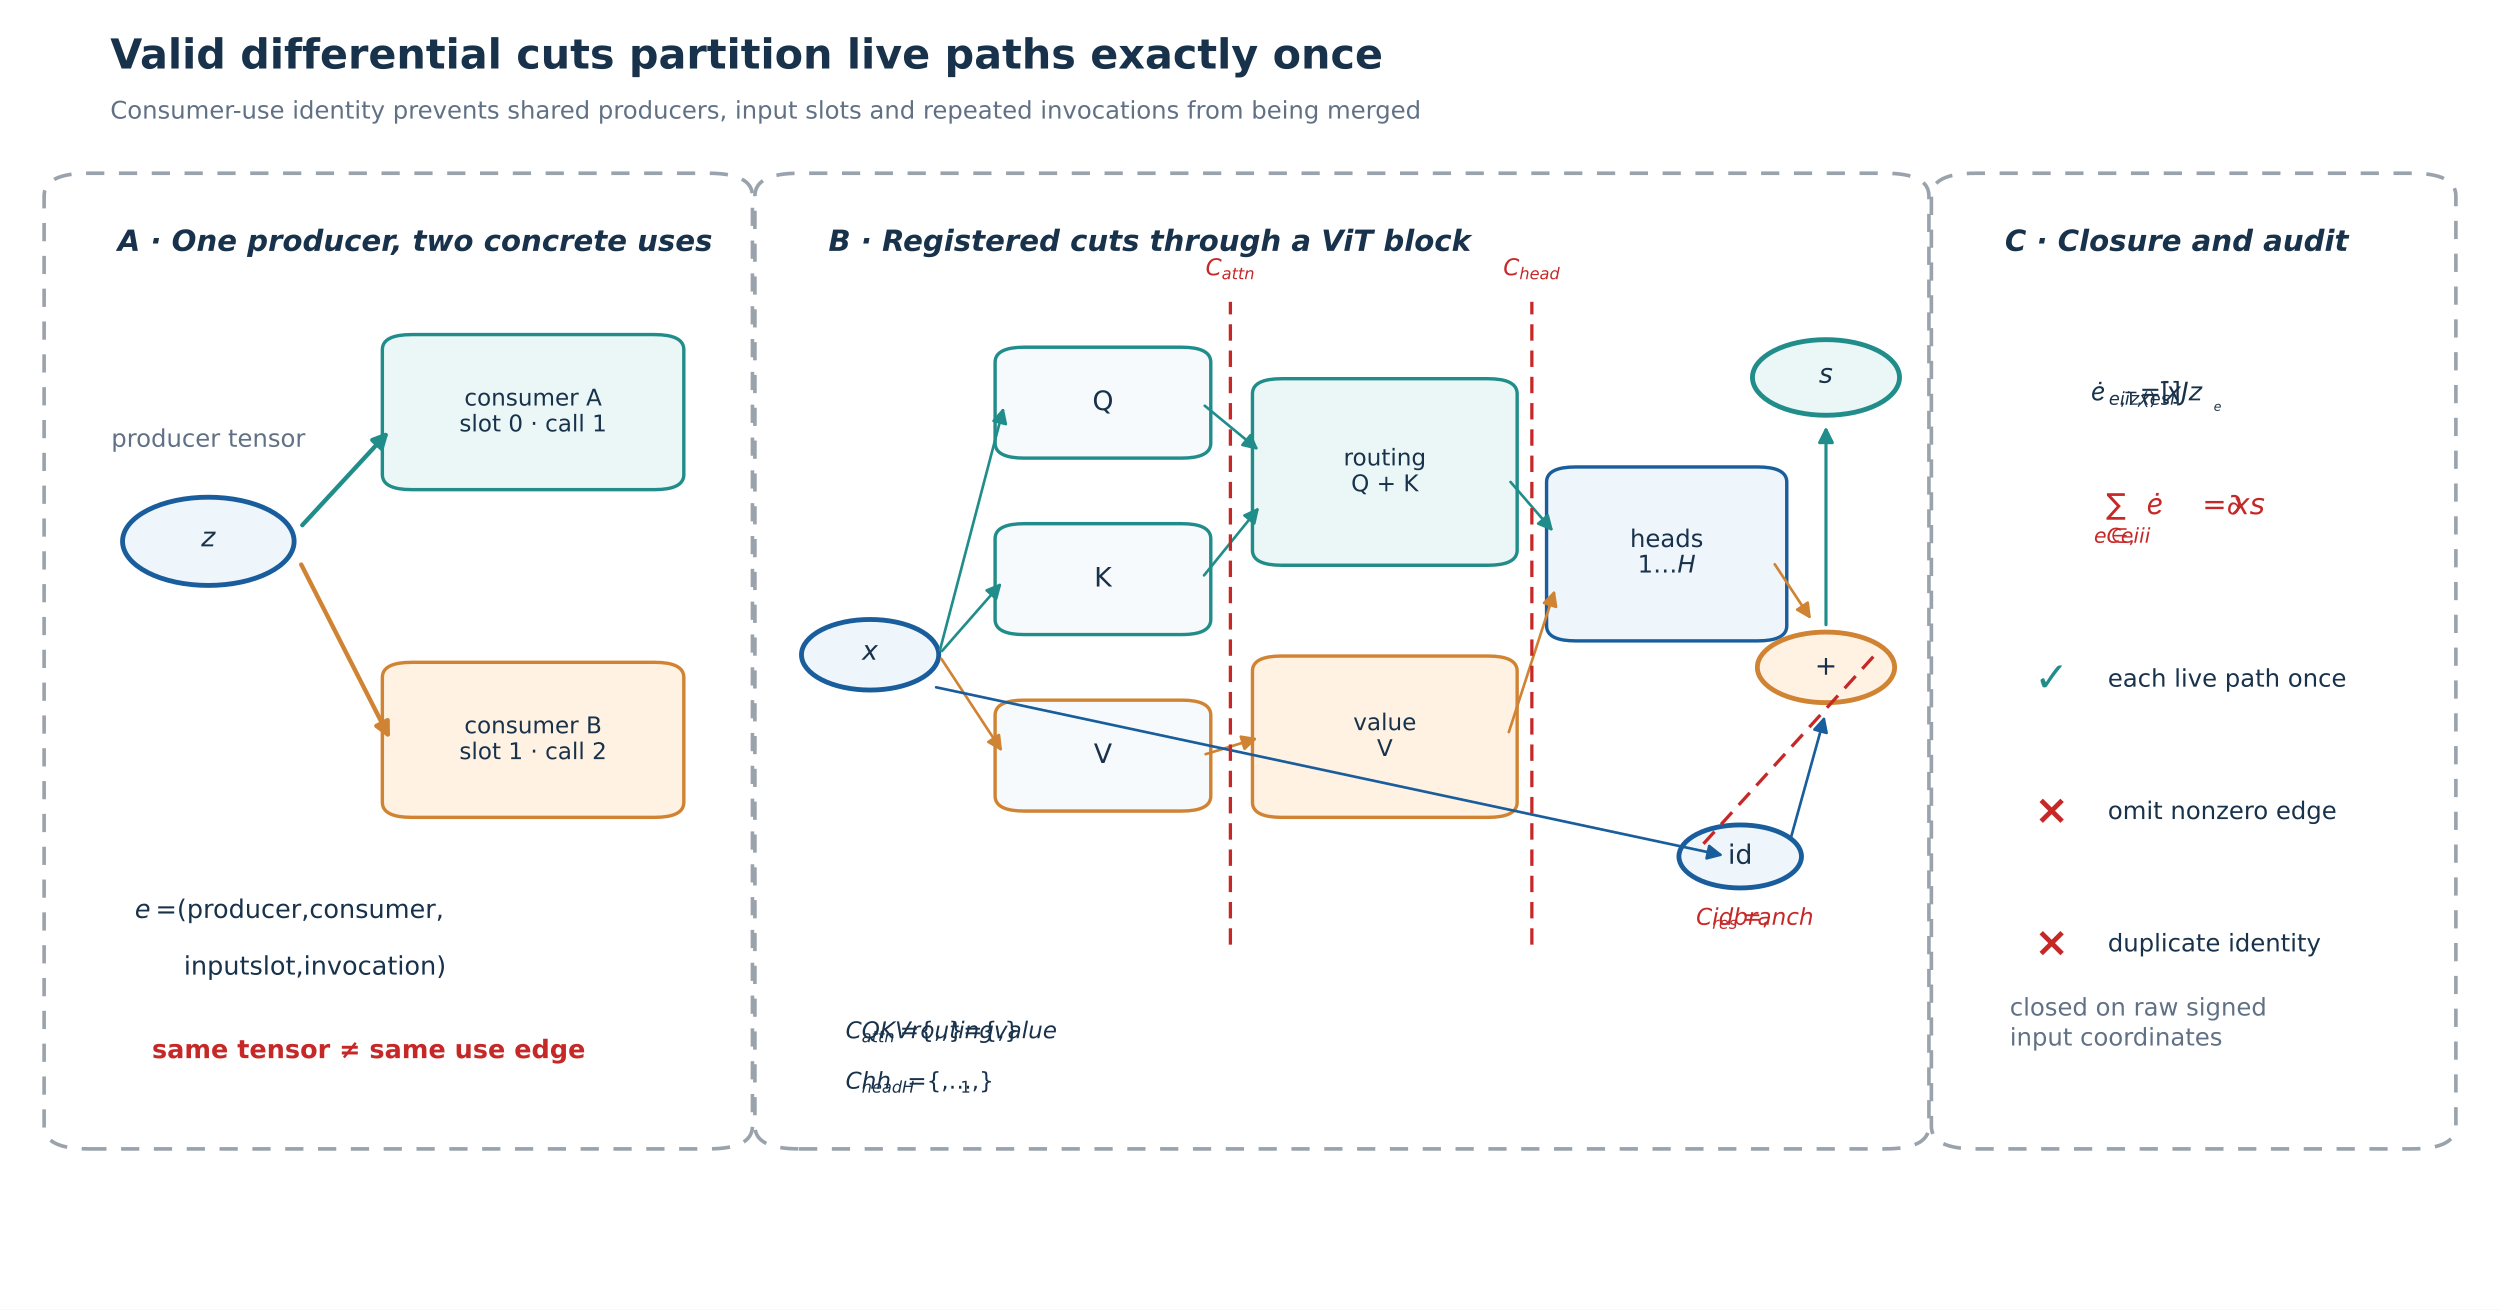
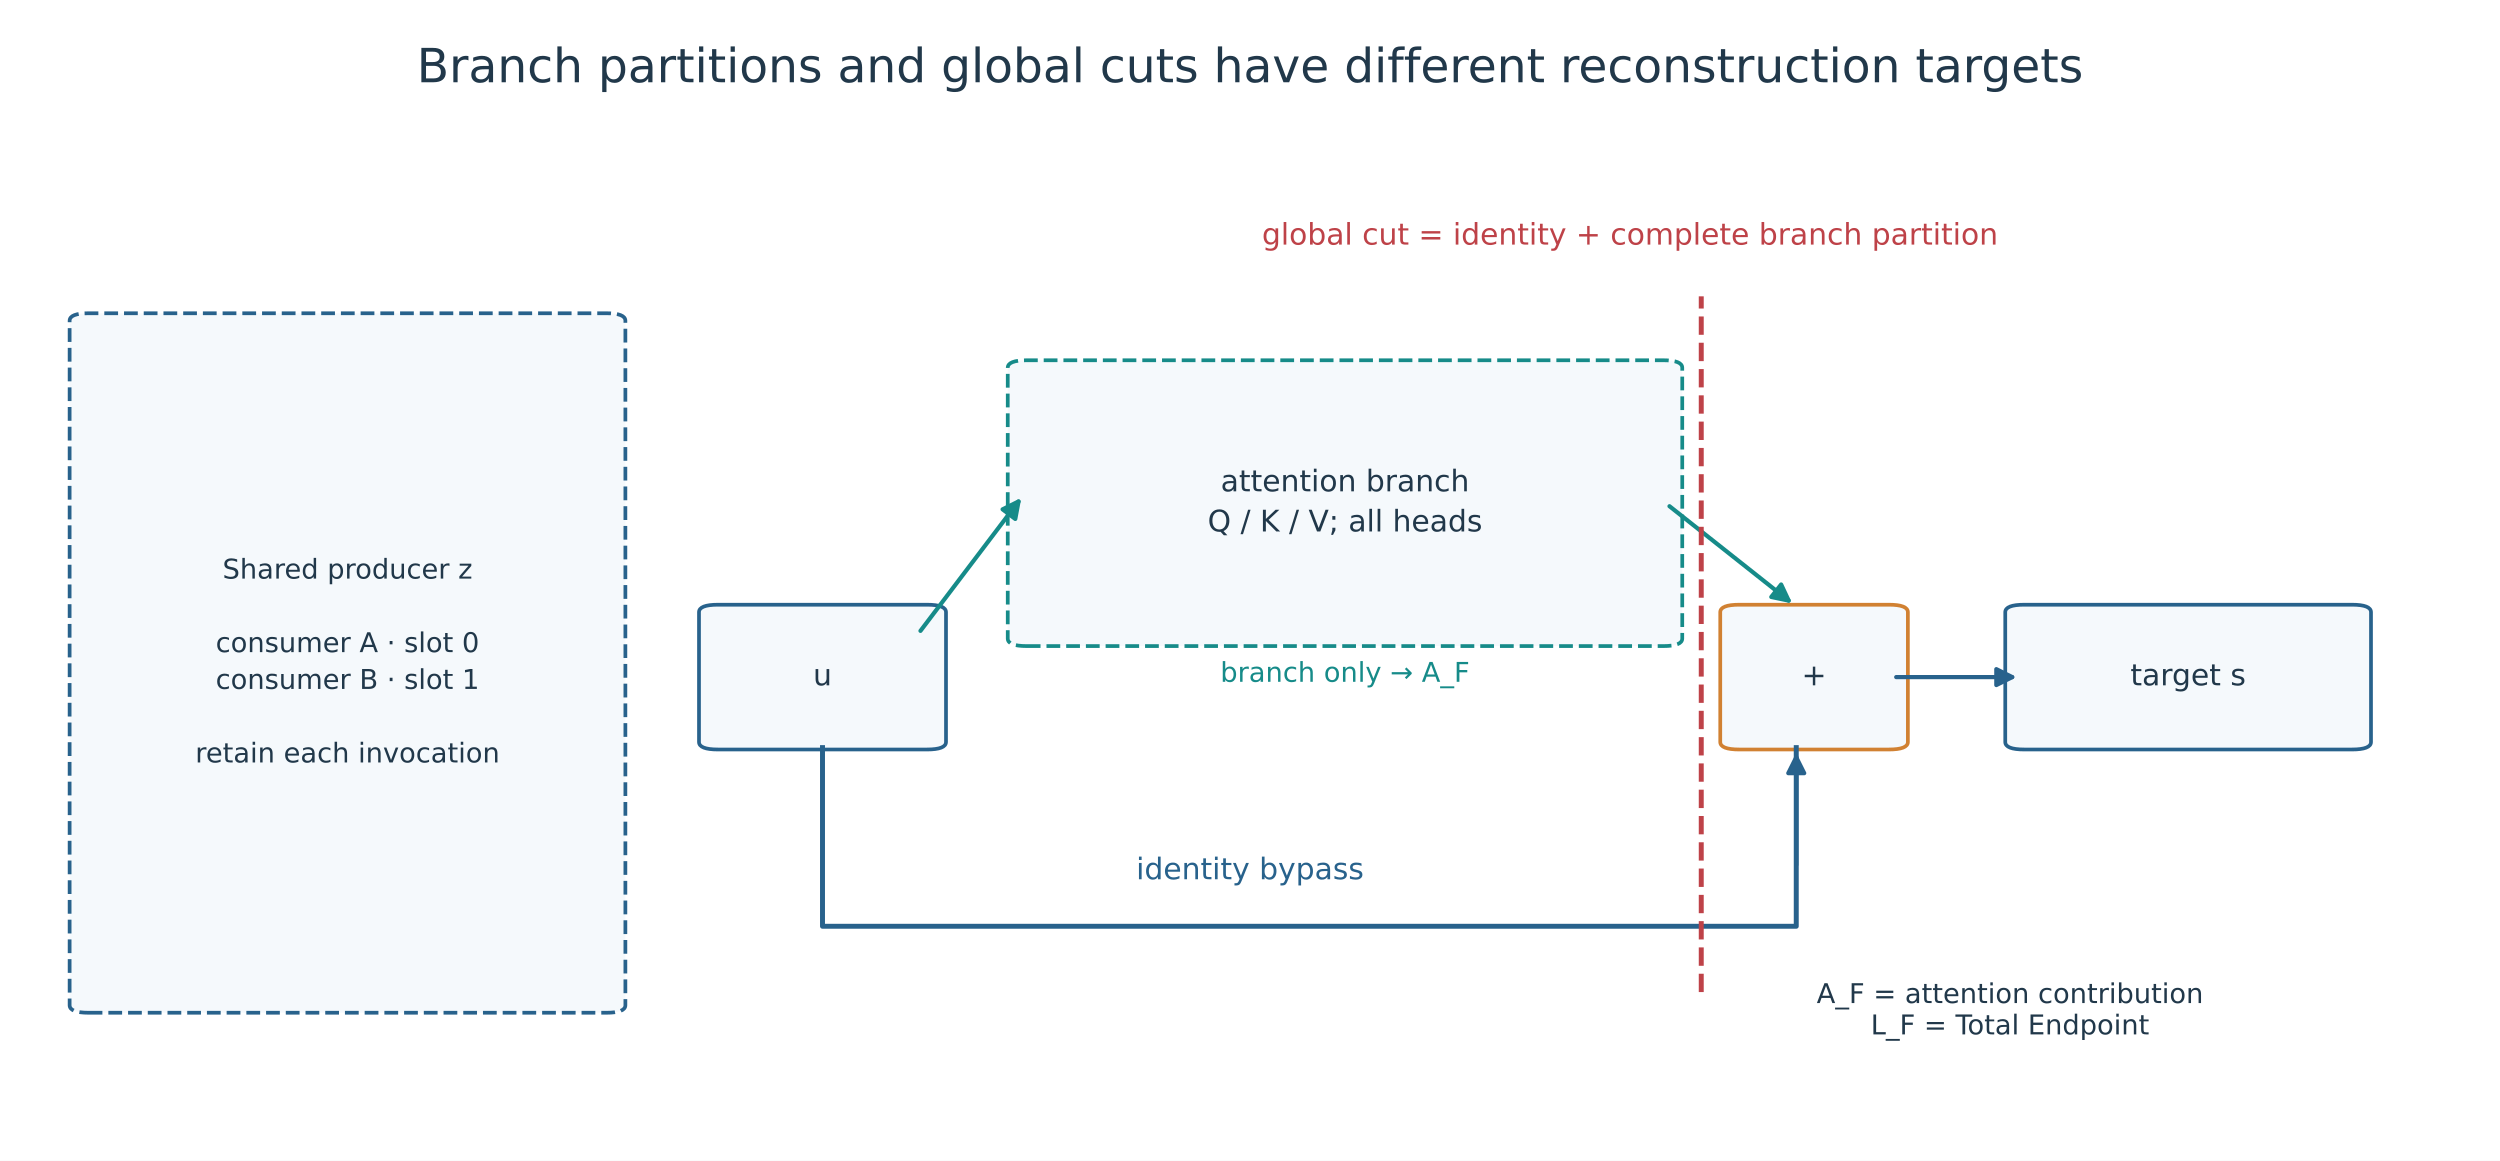
- <svg xmlns="http://www.w3.org/2000/svg" width="1028.16pt" height="538.56pt" viewBox="0 0 1028.16 538.56" version="1.1">
+ <svg xmlns="http://www.w3.org/2000/svg" width="1008pt" height="468pt" viewBox="0 0 1008 468" version="1.1">
  <defs>
    <style type="text/css">*{stroke-linejoin: round; stroke-linecap: butt}</style>
  </defs>
  <g id="figure_1">
    <g id="patch_1">
-       <path d="M 0 538.56 L 1028.16 538.56 L 1028.16 0 L 0 0 z " style="fill: #ffffff" />
+       <path d="M 0 468 L 1008 468 L 1008 0 L 0 0 z " style="fill: #ffffff" />
    </g>
    <g id="axes_1">
      <g id="patch_2">
-         <path d="M 36.288 472.493 L 291.312 472.493 Q 309.456 472.493 309.456 463.162 L 309.456 80.582 Q 309.456 71.251 291.312 71.251 L 36.288 71.251 Q 18.144 71.251 18.144 80.582 L 18.144 463.162 Q 18.144 472.493 36.288 472.493 z " clip-path="url(#p4437695417)" style="fill: #ffffff; stroke-dasharray: 7.5,6; stroke-dashoffset: 0; stroke: #9aa3ac; stroke-width: 1.5; stroke-linejoin: miter" />
+         <path d="M 35.734 408.339 L 244.49 408.339 Q 252.151 408.339 252.151 405.307 L 252.151 129.336 Q 252.151 126.304 244.49 126.304 L 35.734 126.304 Q 28.073 126.304 28.073 129.336 L 28.073 405.307 Q 28.073 408.339 35.734 408.339 z " clip-path="url(#pb5f3698e7a)" style="fill: #f5f9fc; stroke-dasharray: 5.55,2.4; stroke-dashoffset: 0; stroke: #28628c; stroke-width: 1.5; stroke-linejoin: miter" />
      </g>
      <g id="patch_3">
-         <path d="M 85.68 240.768 C 95.036 240.768 104.011 238.856 110.627 235.454 C 117.243 232.051 120.96 227.436 120.96 222.624 C 120.96 217.812 117.243 213.197 110.627 209.794 C 104.011 206.392 95.036 204.48 85.68 204.48 C 76.324 204.48 67.349 206.392 60.733 209.794 C 54.117 213.197 50.4 217.812 50.4 222.624 C 50.4 227.436 54.117 232.051 60.733 235.454 C 67.349 238.856 76.324 240.768 85.68 240.768 z " clip-path="url(#p4437695417)" style="fill: #eef5fb; stroke: #195d9c; stroke-width: 2; stroke-linejoin: miter" />
+         <path d="M 289.498 302.197 L 373.766 302.197 Q 381.427 302.197 381.427 299.164 L 381.427 246.851 Q 381.427 243.819 373.766 243.819 L 289.498 243.819 Q 281.837 243.819 281.837 246.851 L 281.837 299.164 Q 281.837 302.197 289.498 302.197 z " clip-path="url(#pb5f3698e7a)" style="fill: #f5f9fc; stroke: #28628c; stroke-width: 1.5; stroke-linejoin: miter" />
      </g>
      <g id="patch_4">
-         <path d="M 169.344 201.37 L 269.136 201.37 Q 281.232 201.37 281.232 195.149 L 281.232 143.827 Q 281.232 137.606 269.136 137.606 L 169.344 137.606 Q 157.248 137.606 157.248 143.827 L 157.248 195.149 Q 157.248 201.37 169.344 201.37 z " clip-path="url(#p4437695417)" style="fill: #eaf7f6; stroke: #218d8a; stroke-width: 1.4; stroke-linejoin: miter" />
+         <path d="M 413.986 260.498 L 670.622 260.498 Q 678.283 260.498 678.283 257.466 L 678.283 148.29 Q 678.283 145.258 670.622 145.258 L 413.986 145.258 Q 406.325 145.258 406.325 148.29 L 406.325 257.466 Q 406.325 260.498 413.986 260.498 z " clip-path="url(#pb5f3698e7a)" style="fill: #f5f9fc; stroke-dasharray: 5.55,2.4; stroke-dashoffset: 0; stroke: #168b89; stroke-width: 1.5; stroke-linejoin: miter" />
      </g>
      <g id="patch_5">
-         <path d="M 169.344 336.154 L 269.136 336.154 Q 281.232 336.154 281.232 329.933 L 281.232 278.611 Q 281.232 272.39 269.136 272.39 L 169.344 272.39 Q 157.248 272.39 157.248 278.611 L 157.248 329.933 Q 157.248 336.154 169.344 336.154 z " clip-path="url(#p4437695417)" style="fill: #fff2e3; stroke: #d08332; stroke-width: 1.4; stroke-linejoin: miter" />
+         <path d="M 701.266 302.197 L 761.594 302.197 Q 769.255 302.197 769.255 299.164 L 769.255 246.851 Q 769.255 243.819 761.594 243.819 L 701.266 243.819 Q 693.605 243.819 693.605 246.851 L 693.605 299.164 Q 693.605 302.197 701.266 302.197 z " clip-path="url(#pb5f3698e7a)" style="fill: #f5f9fc; stroke: #d18132; stroke-width: 1.5; stroke-linejoin: miter" />
      </g>
      <g id="patch_6">
-         <path d="M 124.334 215.969 Q 142.13 196.702 158.559 178.914 " clip-path="url(#p4437695417)" style="fill: none; stroke: #218d8a; stroke-width: 1.8; stroke-linecap: round" />
-         <path d="M 153.121 180.97 L 158.559 178.914 L 156.941 184.498 z " clip-path="url(#p4437695417)" style="fill: #218d8a; stroke: #218d8a; stroke-width: 1.8; stroke-linecap: round" />
+         <path d="M 816.178 302.197 L 948.326 302.197 Q 955.987 302.197 955.987 299.164 L 955.987 246.851 Q 955.987 243.819 948.326 243.819 L 816.178 243.819 Q 808.517 243.819 808.517 246.851 L 808.517 299.164 Q 808.517 302.197 816.178 302.197 z " clip-path="url(#pb5f3698e7a)" style="fill: #f5f9fc; stroke: #28628c; stroke-width: 1.5; stroke-linejoin: miter" />
      </g>
      <g id="patch_7">
-         <path d="M 123.884 232.182 Q 142.128 267.985 159.459 301.994 " clip-path="url(#p4437695417)" style="fill: none; stroke: #d08332; stroke-width: 1.8; stroke-linecap: round" />
-         <path d="M 159.415 296.181 L 159.459 301.994 L 154.781 298.542 z " clip-path="url(#p4437695417)" style="fill: #d08332; stroke: #d08332; stroke-width: 1.8; stroke-linecap: round" />
+         <path d="M 371.143 254.356 Q 391.481 227.519 410.671 202.198 " clip-path="url(#pb5f3698e7a)" style="fill: none; stroke: #168b89; stroke-width: 1.7; stroke-linecap: round" />
+         <path d="M 404.255 205.366 L 410.671 202.198 L 409.356 209.231 z " clip-path="url(#pb5f3698e7a)" style="fill: #168b89; stroke: #168b89; stroke-width: 1.7; stroke-linecap: round" />
      </g>
      <g id="patch_8">
-         <path d="M 328.608 472.493 L 775.152 472.493 Q 793.296 472.493 793.296 463.162 L 793.296 80.582 Q 793.296 71.251 775.152 71.251 L 328.608 71.251 Q 310.464 71.251 310.464 80.582 L 310.464 463.162 Q 310.464 472.493 328.608 472.493 z " clip-path="url(#p4437695417)" style="fill: #ffffff; stroke-dasharray: 7.5,6; stroke-dashoffset: 0; stroke: #9aa3ac; stroke-width: 1.5; stroke-linejoin: miter" />
+         <path d="M 673.146 204.117 Q 697.912 223.726 721.189 242.155 " clip-path="url(#pb5f3698e7a)" style="fill: none; stroke: #168b89; stroke-width: 1.7; stroke-linecap: round" />
+         <path d="M 718.158 235.673 L 721.189 242.155 L 714.185 240.691 z " clip-path="url(#pb5f3698e7a)" style="fill: #168b89; stroke: #168b89; stroke-width: 1.7; stroke-linecap: round" />
      </g>
      <g id="patch_9">
-         <path d="M 357.84 283.795 C 365.325 283.795 372.505 282.266 377.797 279.544 C 383.09 276.822 386.064 273.129 386.064 269.28 C 386.064 265.431 383.09 261.738 377.797 259.016 C 372.505 256.294 365.325 254.765 357.84 254.765 C 350.355 254.765 343.175 256.294 337.883 259.016 C 332.59 261.738 329.616 265.431 329.616 269.28 C 329.616 273.129 332.59 276.822 337.883 279.544 C 343.175 282.266 350.355 283.795 357.84 283.795 z " clip-path="url(#p4437695417)" style="fill: #eef5fb; stroke: #195d9c; stroke-width: 2; stroke-linejoin: miter" />
+         <path d="M 724.248 348.719 Q 724.248 326.079 724.248 305.339 " clip-path="url(#pb5f3698e7a)" style="fill: none; stroke: #28628c; stroke-width: 1.7; stroke-linecap: round" />
+         <path d="M 721.048 311.739 L 724.248 305.339 L 727.448 311.739 z " clip-path="url(#pb5f3698e7a)" style="fill: #28628c; stroke: #28628c; stroke-width: 1.7; stroke-linecap: round" />
      </g>
      <g id="patch_10">
-         <path d="M 421.344 188.41 L 485.856 188.41 Q 497.952 188.41 497.952 182.189 L 497.952 149.011 Q 497.952 142.79 485.856 142.79 L 421.344 142.79 Q 409.248 142.79 409.248 149.011 L 409.248 182.189 Q 409.248 188.41 421.344 188.41 z " clip-path="url(#p4437695417)" style="fill: #f7fafc; stroke: #218d8a; stroke-width: 1.4; stroke-linejoin: miter" />
-       </g>
-       <g id="patch_11">
-         <path d="M 386.571 267.347 Q 399.672 217.441 412.46 168.724 " clip-path="url(#p4437695417)" style="fill: none; stroke: #218d8a; stroke-width: 1.1; stroke-linecap: round" />
-         <path d="M 408.625 173.093 L 412.46 168.724 L 413.654 174.414 z " clip-path="url(#p4437695417)" style="fill: #218d8a; stroke: #218d8a; stroke-width: 1.1; stroke-linecap: round" />
-       </g>
-       <g id="patch_12">
-         <path d="M 421.344 260.986 L 485.856 260.986 Q 497.952 260.986 497.952 254.765 L 497.952 221.587 Q 497.952 215.366 485.856 215.366 L 421.344 215.366 Q 409.248 215.366 409.248 221.587 L 409.248 254.765 Q 409.248 260.986 421.344 260.986 z " clip-path="url(#p4437695417)" style="fill: #f7fafc; stroke: #218d8a; stroke-width: 1.4; stroke-linejoin: miter" />
-       </g>
-       <g id="patch_13">
-         <path d="M 387.381 267.775 Q 399.671 253.729 411.152 240.608 " clip-path="url(#p4437695417)" style="fill: none; stroke: #218d8a; stroke-width: 1.1; stroke-linecap: round" />
-         <path d="M 405.771 242.809 L 411.152 240.608 L 409.684 246.234 z " clip-path="url(#p4437695417)" style="fill: #218d8a; stroke: #218d8a; stroke-width: 1.1; stroke-linecap: round" />
-       </g>
-       <g id="patch_14">
-         <path d="M 421.344 333.562 L 485.856 333.562 Q 497.952 333.562 497.952 327.341 L 497.952 294.163 Q 497.952 287.942 485.856 287.942 L 421.344 287.942 Q 409.248 287.942 409.248 294.163 L 409.248 327.341 Q 409.248 333.562 421.344 333.562 z " clip-path="url(#p4437695417)" style="fill: #f7fafc; stroke: #d08332; stroke-width: 1.4; stroke-linejoin: miter" />
-       </g>
-       <g id="patch_15">
-         <path d="M 387.162 270.953 Q 399.672 290.016 411.507 308.05 " clip-path="url(#p4437695417)" style="fill: none; stroke: #d08332; stroke-width: 1.1; stroke-linecap: round" />
-         <path d="M 410.828 302.276 L 411.507 308.05 L 406.48 305.129 z " clip-path="url(#p4437695417)" style="fill: #d08332; stroke: #d08332; stroke-width: 1.1; stroke-linecap: round" />
-       </g>
-       <g id="patch_16">
-         <path d="M 527.184 232.474 L 611.856 232.474 Q 623.952 232.474 623.952 226.253 L 623.952 161.971 Q 623.952 155.75 611.856 155.75 L 527.184 155.75 Q 515.088 155.75 515.088 161.971 L 515.088 226.253 Q 515.088 232.474 527.184 232.474 z " clip-path="url(#p4437695417)" style="fill: #eaf7f6; stroke: #218d8a; stroke-width: 1.4; stroke-linejoin: miter" />
-       </g>
-       <g id="patch_17">
-         <path d="M 527.184 336.154 L 611.856 336.154 Q 623.952 336.154 623.952 329.933 L 623.952 276.019 Q 623.952 269.798 611.856 269.798 L 527.184 269.798 Q 515.088 269.798 515.088 276.019 L 515.088 329.933 Q 515.088 336.154 527.184 336.154 z " clip-path="url(#p4437695417)" style="fill: #fff2e3; stroke: #d08332; stroke-width: 1.4; stroke-linejoin: miter" />
-       </g>
-       <g id="patch_18">
-         <path d="M 495.467 166.873 Q 506.521 175.969 516.626 184.283 " clip-path="url(#p4437695417)" style="fill: none; stroke: #218d8a; stroke-width: 1.1; stroke-linecap: round" />
-         <path d="M 514.262 178.972 L 516.626 184.283 L 510.958 182.987 z " clip-path="url(#p4437695417)" style="fill: #218d8a; stroke: #218d8a; stroke-width: 1.1; stroke-linecap: round" />
-       </g>
-       <g id="patch_19">
-         <path d="M 495.178 236.623 Q 506.519 222.625 517.086 209.582 " clip-path="url(#p4437695417)" style="fill: none; stroke: #218d8a; stroke-width: 1.1; stroke-linecap: round" />
-         <path d="M 511.793 211.986 L 517.086 209.582 L 515.833 215.259 z " clip-path="url(#p4437695417)" style="fill: #218d8a; stroke: #218d8a; stroke-width: 1.1; stroke-linecap: round" />
-       </g>
-       <g id="patch_20">
-         <path d="M 495.83 310.163 Q 506.518 306.864 516.032 303.929 " clip-path="url(#p4437695417)" style="fill: none; stroke: #d08332; stroke-width: 1.1; stroke-linecap: round" />
-         <path d="M 510.296 302.978 L 516.032 303.929 L 511.829 307.947 z " clip-path="url(#p4437695417)" style="fill: #d08332; stroke: #d08332; stroke-width: 1.1; stroke-linecap: round" />
-       </g>
-       <g id="patch_21">
-         <path d="M 648.144 263.578 L 722.736 263.578 Q 734.832 263.578 734.832 257.357 L 734.832 198.259 Q 734.832 192.038 722.736 192.038 L 648.144 192.038 Q 636.048 192.038 636.048 198.259 L 636.048 257.357 Q 636.048 263.578 648.144 263.578 z " clip-path="url(#p4437695417)" style="fill: #eef5fb; stroke: #195d9c; stroke-width: 1.4; stroke-linejoin: miter" />
-       </g>
-       <g id="patch_22">
-         <path d="M 621.227 198.216 Q 629.999 208.366 637.966 217.586 " clip-path="url(#p4437695417)" style="fill: none; stroke: #218d8a; stroke-width: 1.1; stroke-linecap: round" />
-         <path d="M 636.533 211.952 L 637.966 217.586 L 632.599 215.352 z " clip-path="url(#p4437695417)" style="fill: #218d8a; stroke: #218d8a; stroke-width: 1.1; stroke-linecap: round" />
-       </g>
-       <g id="patch_23">
-         <path d="M 620.536 301.074 Q 630 271.872 639.084 243.841 " clip-path="url(#p4437695417)" style="fill: none; stroke: #d08332; stroke-width: 1.1; stroke-linecap: round" />
-         <path d="M 635.008 247.986 L 639.084 243.841 L 639.954 249.589 z " clip-path="url(#p4437695417)" style="fill: #d08332; stroke: #d08332; stroke-width: 1.1; stroke-linecap: round" />
-       </g>
-       <g id="patch_24">
-         <path d="M 715.68 365.184 C 722.363 365.184 728.773 363.818 733.499 361.388 C 738.225 358.958 740.88 355.661 740.88 352.224 C 740.88 348.787 738.225 345.49 733.499 343.06 C 728.773 340.63 722.363 339.264 715.68 339.264 C 708.997 339.264 702.587 340.63 697.861 343.06 C 693.135 345.49 690.48 348.787 690.48 352.224 C 690.48 355.661 693.135 358.958 697.861 361.388 C 702.587 363.818 708.997 365.184 715.68 365.184 z " clip-path="url(#p4437695417)" style="fill: #eef5fb; stroke: #195d9c; stroke-width: 2; stroke-linejoin: miter" />
-       </g>
-       <g id="patch_25">
-         <path d="M 750.96 288.979 C 758.445 288.979 765.625 287.45 770.917 284.728 C 776.21 282.006 779.184 278.313 779.184 274.464 C 779.184 270.615 776.21 266.922 770.917 264.2 C 765.625 261.478 758.445 259.949 750.96 259.949 C 743.475 259.949 736.295 261.478 731.003 264.2 C 725.71 266.922 722.736 270.615 722.736 274.464 C 722.736 278.313 725.71 282.006 731.003 284.728 C 736.295 287.45 743.475 288.979 750.96 288.979 z " clip-path="url(#p4437695417)" style="fill: #fff2e3; stroke: #d08332; stroke-width: 2; stroke-linejoin: miter" />
-       </g>
-       <g id="patch_26">
-         <path d="M 750.96 170.784 C 758.98 170.784 766.672 169.145 772.343 166.229 C 778.014 163.313 781.2 159.356 781.2 155.232 C 781.2 151.108 778.014 147.151 772.343 144.235 C 766.672 141.319 758.98 139.68 750.96 139.68 C 742.94 139.68 735.248 141.319 729.577 144.235 C 723.906 147.151 720.72 151.108 720.72 155.232 C 720.72 159.356 723.906 163.313 729.577 166.229 C 735.248 169.145 742.94 170.784 750.96 170.784 z " clip-path="url(#p4437695417)" style="fill: #eaf7f6; stroke: #218d8a; stroke-width: 2; stroke-linejoin: miter" />
-       </g>
-       <g id="patch_27">
-         <path d="M 729.886 232.067 Q 737.352 243.36 744.14 253.627 " clip-path="url(#p4437695417)" style="fill: none; stroke: #d08332; stroke-width: 1.1; stroke-linecap: round" />
-         <path d="M 743.441 247.856 L 744.14 253.627 L 739.103 250.723 z " clip-path="url(#p4437695417)" style="fill: #d08332; stroke: #d08332; stroke-width: 1.1; stroke-linecap: round" />
-       </g>
-       <g id="patch_28">
-         <path d="M 384.997 282.658 Q 546.841 317.232 707.482 351.549 " clip-path="url(#p4437695417)" style="fill: none; stroke: #195d9c; stroke-width: 1.1; stroke-linecap: round" />
-         <path d="M 702.94 347.92 L 707.482 351.549 L 701.854 353.006 z " clip-path="url(#p4437695417)" style="fill: #195d9c; stroke: #195d9c; stroke-width: 1.1; stroke-linecap: round" />
-       </g>
-       <g id="patch_29">
-         <path d="M 736.376 345.11 Q 743.401 319.822 750.096 295.719 " clip-path="url(#p4437695417)" style="fill: none; stroke: #195d9c; stroke-width: 1.1; stroke-linecap: round" />
-         <path d="M 746.199 300.033 L 750.096 295.719 L 751.209 301.425 z " clip-path="url(#p4437695417)" style="fill: #195d9c; stroke: #195d9c; stroke-width: 1.1; stroke-linecap: round" />
-       </g>
-       <g id="patch_30">
-         <path d="M 750.96 256.91 Q 750.96 216.144 750.96 176.831 " clip-path="url(#p4437695417)" style="fill: none; stroke: #218d8a; stroke-width: 1.3; stroke-linecap: round" />
-         <path d="M 748.36 182.031 L 750.96 176.831 L 753.56 182.031 z " clip-path="url(#p4437695417)" style="fill: #218d8a; stroke: #218d8a; stroke-width: 1.3; stroke-linecap: round" />
-       </g>
-       <g id="patch_31">
-         <path d="M 812.448 472.493 L 991.872 472.493 Q 1010.016 472.493 1010.016 463.162 L 1010.016 80.582 Q 1010.016 71.251 991.872 71.251 L 812.448 71.251 Q 794.304 71.251 794.304 80.582 L 794.304 463.162 Q 794.304 472.493 812.448 472.493 z " clip-path="url(#p4437695417)" style="fill: #ffffff; stroke-dasharray: 7.5,6; stroke-dashoffset: 0; stroke: #9aa3ac; stroke-width: 1.5; stroke-linejoin: miter" />
+         <path d="M 764.555 273.008 Q 788.887 273.008 811.319 273.008 " clip-path="url(#pb5f3698e7a)" style="fill: none; stroke: #28628c; stroke-width: 1.7; stroke-linecap: round" />
+         <path d="M 804.919 269.808 L 811.319 273.008 L 804.919 276.208 z " clip-path="url(#pb5f3698e7a)" style="fill: #28628c; stroke: #28628c; stroke-width: 1.7; stroke-linecap: round" />
      </g>
      <g id="line2d_1">
-         <path d="M 506.016 388.512 L 506.016 124.128 " clip-path="url(#p4437695417)" style="fill: none; stroke-dasharray: 6.75,4.05; stroke-dashoffset: 0; stroke: #c62828; stroke-width: 1.35" />
+         <path d="M 331.632 301.439 L 331.632 373.464 L 724.248 373.464 L 724.248 301.439 " clip-path="url(#pb5f3698e7a)" style="fill: none; stroke: #28628c; stroke-width: 2; stroke-linecap: square" />
      </g>
      <g id="line2d_2">
-         <path d="M 630 388.512 L 630 124.128 " clip-path="url(#p4437695417)" style="fill: none; stroke-dasharray: 6.75,4.05; stroke-dashoffset: 0; stroke: #c62828; stroke-width: 1.35" />
-       </g>
-       <g id="line2d_3">
-         <path d="M 700.56 347.04 L 771.12 269.28 " clip-path="url(#p4437695417)" style="fill: none; stroke-dasharray: 6.75,4.05; stroke-dashoffset: 0; stroke: #c62828; stroke-width: 1.35" />
+         <path d="M 685.944 400 L 685.944 119.48 " clip-path="url(#pb5f3698e7a)" style="fill: none; stroke-dasharray: 7.4,3.2; stroke-dashoffset: 0; stroke: #be4248; stroke-width: 2" />
      </g>
      <g id="text_1">
-         <text style="fill: #18324b; font: italic 700 12px 'DejaVu Sans'; text-anchor: start" x="48.384" y="103.179" transform="rotate(-0 48.384 103.1789)">A · One producer, two concrete uses</text>
+         <text style="fill: #21384a; font: 11px 'DejaVu Sans'" transform="translate(89.7277 233.2942)">Shared producer z</text>
+         <text style="fill: #21384a; font: 11px 'DejaVu Sans'" transform="translate(140.112 248.1193)" />
+         <text style="fill: #21384a; font: 11px 'DejaVu Sans'" transform="translate(86.96739 262.9444)">consumer A · slot 0</text>
+         <text style="fill: #21384a; font: 11px 'DejaVu Sans'" transform="translate(86.95622 277.7695)">consumer B · slot 1</text>
+         <text style="fill: #21384a; font: 11px 'DejaVu Sans'" transform="translate(140.112 292.5945)" />
+         <text style="fill: #21384a; font: 11px 'DejaVu Sans'" transform="translate(78.72598 307.4196)">retain each invocation</text>
      </g>
      <g id="text_2">
-         <g style="fill: #18324b" transform="translate(82.765 225.6593)">
-           <text>
-             <tspan style="font: oblique 11px 'DejaVu Sans'" x="0" y="-0.984">z</tspan>
-           </text>
-         </g>
+         <text style="fill: #21384a; font: 12px 'DejaVu Sans'; text-anchor: middle" x="331.632" y="276.319" transform="rotate(-0 331.632 276.3191)">u</text>
      </g>
      <g id="text_3">
-         <text style="fill: #617185; font: 10px 'DejaVu Sans'; text-anchor: middle" x="85.68" y="183.744" transform="rotate(-0 85.68 183.744)">producer tensor</text>
+         <text style="fill: #21384a; font: 12px 'DejaVu Sans'" transform="translate(492.1721 198.1028)">attention branch</text>
+         <text style="fill: #21384a; font: 12px 'DejaVu Sans'" transform="translate(486.9203 214.2757)">Q / K / V; all heads</text>
      </g>
      <g id="text_4">
-         <text style="fill: #18324b; font: 9.5px 'DejaVu Sans'" transform="translate(190.9656 166.7904)">consumer A</text>
-         <text style="fill: #18324b; font: 9.5px 'DejaVu Sans'" transform="translate(188.9231 177.4284)">slot 0 · call 1</text>
+         <text style="fill: #21384a; font: 12px 'DejaVu Sans'; text-anchor: middle" x="731.43" y="276.319" transform="rotate(-0 731.43 276.3191)">+</text>
      </g>
      <g id="text_5">
-         <text style="fill: #18324b; font: 9.5px 'DejaVu Sans'" transform="translate(190.956 301.5744)">consumer B</text>
-         <text style="fill: #18324b; font: 9.5px 'DejaVu Sans'" transform="translate(188.9231 312.2124)">slot 1 · call 2</text>
+         <text style="fill: #21384a; font: 12px 'DejaVu Sans'; text-anchor: middle" x="882.252" y="276.319" transform="rotate(-0 882.252 276.3191)">target s</text>
      </g>
      <g id="text_6">
-         <g style="fill: #18324b" transform="translate(55.44 378.144)">
-           <text>
-             <tspan style="font: oblique 10.5px 'DejaVu Sans'" x="0" y="-0.641">e</tspan>
-             <tspan style="font: 10.5px 'DejaVu Sans'" x="8.506 19.349 23.446 30.111 34.427 40.852 47.517 54.171 59.944 66.404 70.721 76.104 81.877 88.302 94.956 100.427 107.082 117.31 123.77 128.087" y="-0.641">=(producer,consumer,</tspan>
-           </text>
-         </g>
+         <text style="fill: #28628c; font: 12px 'DejaVu Sans'; text-anchor: middle" x="504" y="354.51" transform="rotate(-0 504 354.51)">identity bypass</text>
      </g>
      <g id="text_7">
-         <g style="fill: #18324b" transform="translate(75.6 401.472)">
-           <text>
-             <tspan style="font: 10.5px 'DejaVu Sans'" x="0 2.917 9.572 16.237 22.892 30.418 35.889 38.806 45.23 49.347 54.73 57.647 64.302 70.516 76.94 82.713 89.147 93.264 96.182 102.606 109.26" y="-0.641">inputslot,invocation)</tspan>
-           </text>
-         </g>
+         <text style="fill: #be4248; font: 12px 'DejaVu Sans'; text-anchor: middle" x="657.216" y="98.631" transform="rotate(-0 657.216 98.631)">global cut = identity + complete branch partition</text>
      </g>
      <g id="text_8">
-         <text style="fill: #c62828; font: 700 10.5px 'DejaVu Sans'; text-anchor: start" x="62.496" y="435.168" transform="rotate(-0 62.496 435.168)">same tensor ≠ same use edge</text>
+         <text style="fill: #168b89; font: 11px 'DejaVu Sans'; text-anchor: middle" x="542.304" y="274.903" transform="rotate(-0 542.304 274.9032)">branch only → A_F</text>
      </g>
      <g id="text_9">
-         <text style="fill: #18324b; font: italic 700 12px 'DejaVu Sans'; text-anchor: start" x="340.704" y="103.179" transform="rotate(-0 340.704 103.1789)">B · Registered cuts through a ViT block</text>
-       </g>
-       <g id="text_10">
-         <g style="fill: #18324b" transform="translate(354.54 272.3153)">
-           <text>
-             <tspan style="font: oblique 11px 'DejaVu Sans'" x="0" y="-0.984">x</tspan>
-           </text>
-         </g>
-       </g>
-       <g id="text_11">
-         <text style="fill: #18324b; font: 11px 'DejaVu Sans'; text-anchor: middle" x="453.6" y="168.635" transform="rotate(-0 453.6 168.6353)">Q</text>
-       </g>
-       <g id="text_12">
-         <text style="fill: #18324b; font: 11px 'DejaVu Sans'; text-anchor: middle" x="453.6" y="241.211" transform="rotate(-0 453.6 241.2113)">K</text>
-       </g>
-       <g id="text_13">
-         <text style="fill: #18324b; font: 11px 'DejaVu Sans'; text-anchor: middle" x="453.6" y="313.787" transform="rotate(-0 453.6 313.7873)">V</text>
-       </g>
-       <g id="text_14">
-         <text style="fill: #18324b; font: 9.5px 'DejaVu Sans'" transform="translate(552.5499 191.4144)">routing</text>
-         <text style="fill: #18324b; font: 9.5px 'DejaVu Sans'" transform="translate(555.6663 202.0524)">Q + K</text>
-       </g>
-       <g id="text_15">
-         <text style="fill: #18324b; font: 9.5px 'DejaVu Sans'" transform="translate(556.5451 300.2784)">value</text>
-         <text style="fill: #18324b; font: 9.5px 'DejaVu Sans'" transform="translate(566.2707 310.9164)">V</text>
-       </g>
-       <g id="text_16">
-         <text style="fill: #18324b; font: 10px 'DejaVu Sans'" transform="translate(670.3517 224.9685)">heads</text>
-         <g style="fill: #18324b" transform="translate(673.49 236.1663)">
-           <text>
-             <tspan style="font: 10px 'DejaVu Sans'" x="0 6.362" y="-0.703">1…</tspan>
-             <tspan style="font: oblique 10px 'DejaVu Sans'" x="16.362" y="-0.703">H</tspan>
-           </text>
-         </g>
-       </g>
-       <g id="text_17">
-         <text style="fill: #18324b; font: 11px 'DejaVu Sans'; text-anchor: middle" x="715.68" y="355.259" transform="rotate(-0 715.68 355.2593)">id</text>
-       </g>
-       <g id="text_18">
-         <text style="fill: #18324b; font: 11px 'DejaVu Sans'; text-anchor: middle" x="750.96" y="277.499" transform="rotate(-0 750.96 277.4993)">+</text>
-       </g>
-       <g id="text_19">
-         <g style="fill: #18324b" transform="translate(748.045 158.2673)">
-           <text>
-             <tspan style="font: oblique 11px 'DejaVu Sans'" x="0" y="-0.844">s</tspan>
-           </text>
-         </g>
-       </g>
-       <g id="text_20">
-         <g style="fill: #c62828" transform="translate(495.8035 113.76)">
-           <text>
-             <tspan style="font: oblique 9.5px 'DejaVu Sans'" x="0" y="-0.578">C</tspan>
-             <tspan style="font: oblique 6.65px 'DejaVu Sans'" x="6.633 10.708 13.316 15.923" y="1.062">attn</tspan>
-           </text>
-         </g>
-       </g>
-       <g id="text_21">
-         <g style="fill: #c62828" transform="translate(618.22 113.76)">
-           <text>
-             <tspan style="font: oblique 9.5px 'DejaVu Sans'" x="0" y="-0.578">C</tspan>
-             <tspan style="font: oblique 6.65px 'DejaVu Sans'" x="6.633 10.848 14.939 19.014" y="1.062">head</tspan>
-           </text>
-         </g>
-       </g>
-       <g id="text_22">
-         <g style="fill: #c62828" transform="translate(697.536 380.736)">
-           <text>
-             <tspan style="font: oblique 9.5px 'DejaVu Sans'" x="0 28.858 31.498 42.399 48.429 52.335 58.156 64.177 69.4" y="-0.406">Cidbranch</tspan>
-             <tspan style="font: oblique 6.65px 'DejaVu Sans'" x="6.633 9.367 13.459" y="1.234">res</tspan>
-             <tspan style="font: 9.5px 'DejaVu Sans'" x="19.048 37.528" y="-0.406">=,</tspan>
-           </text>
-         </g>
-       </g>
-       <g id="text_23">
-         <g style="fill: #18324b" transform="translate(347.76 427.392)">
-           <text>
-             <tspan style="font: oblique 9.5px 'DejaVu Sans'" x="0 38.117 50.465 61.566 91.814 95.72 101.532 107.553 111.278 113.918 119.939 130.84 136.462 142.283 144.923 150.944" y="-0.406">CQKVroutingvalue</tspan>
-             <tspan style="font: oblique 6.65px 'DejaVu Sans'" x="6.633 10.708 13.316 15.923" y="1.234">attn</tspan>
-             <tspan style="font: 9.5px 'DejaVu Sans'" x="22.262 32.073 45.595 56.695 68.064 75.959 85.77 125.969 156.788" y="-0.406">={,,}={,}</tspan>
-           </text>
-         </g>
-       </g>
-       <g id="text_24">
-         <g style="fill: #18324b" transform="translate(347.76 448.128)">
-           <text>
-             <tspan style="font: oblique 9.5px 'DejaVu Sans'" x="0 41.215 70.981" y="-0.406">Chh</tspan>
-             <tspan style="font: oblique 6.65px 'DejaVu Sans'" x="6.633 10.848 14.939 19.014 77.002" y="1.234">headH</tspan>
-             <tspan style="font: 9.5px 'DejaVu Sans'" x="25.36 35.171 51.74 56.611 66.111 82.276" y="-0.406">={,…,}</tspan>
-             <tspan style="font: 6.65px 'DejaVu Sans'" x="47.236" y="1.234">1</tspan>
-           </text>
-         </g>
-       </g>
-       <g id="text_25">
-         <text style="fill: #18324b; font: italic 700 12px 'DejaVu Sans'; text-anchor: start" x="824.544" y="103.179" transform="rotate(-0 824.544 103.1789)">C · Closure and audit</text>
-       </g>
-       <g id="text_26">
-         <g style="fill: #18324b" transform="translate(859.8975 165.6)">
-           <text>
-             <tspan style="font: italic 10.5px 'STIXNonUnicode'" x="0" y="-0.948"></tspan>
-             <tspan style="font: oblique 7.35px 'DejaVu Sans'" x="7.382 15.672 37.118 46.654 57.656 68.131 70.998 82.198" y="0.856 0.856 0.856 2.059 2.059 2.059 -5.159 0.856">eiizxesi</tspan>
-             <tspan style="font: 7.35px 'DejaVu Sans'" x="11.904 47.425 53.888 68.131 74.828" y="0.856 -5.159 2.059 -5.159 -5.159">,T,()</tspan>
-             <tspan style="font: 10.5px 'DejaVu Sans'" x="20.061 39.461 68.893 77.996" y="-0.948 -0.948 -0.87 -0.948">=[̄]</tspan>
-             <tspan style="font: oblique 10.5px 'DejaVu Sans'" x="30.904 43.557 62.307" y="-0.948">xJz</tspan>
-             <tspan style="font: oblique 5.145px 'DejaVu Sans'" x="50.512" y="3.323">e</tspan>
-           </text>
-         </g>
-       </g>
-       <g id="text_27">
-         <g style="fill: #c62828" transform="translate(861.18 212.256)">
-           <text>
-             <tspan style="font: 12px 'DejaVu Sans Display'" x="5" y="-0.797">∑</tspan>
-             <tspan style="font: oblique 8.4px 'DejaVu Sans'" x="0 15.758 30.054 39.529 64.023 73.005" y="10.953 10.953 1.172 1.172 1.172 1.172">eCeiii</tspan>
-             <tspan style="font: 8.4px 'DejaVu Sans'" x="6.804 35.222" y="10.953 1.172">∈,</tspan>
-             <tspan style="font: italic 12px 'STIXNonUnicode'" x="21.623" y="-0.797"></tspan>
-             <tspan style="font: 12px 'DejaVu Sans'" x="44.529 66.685" y="-0.797">=∂</tspan>
-             <tspan style="font: oblique 12px 'DejaVu Sans'" x="56.921 75.667" y="-0.797">xs</tspan>
-           </text>
-         </g>
-       </g>
-       <g id="text_28">
-         <text style="fill: #218d8a; font: 700 17px 'DejaVu Sans'; text-anchor: start" x="836.64" y="284.339" transform="rotate(-0 836.64 284.3389)">✓</text>
-       </g>
-       <g id="text_29">
-         <text style="fill: #18324b; font: 10px 'DejaVu Sans'; text-anchor: start" x="866.88" y="282.407" transform="rotate(-0 866.88 282.4074)">each live path once</text>
-       </g>
-       <g id="text_30">
-         <text style="fill: #c62828; font: 700 17px 'DejaVu Sans'; text-anchor: start" x="836.64" y="338.771" transform="rotate(-0 836.64 338.7709)">×</text>
-       </g>
-       <g id="text_31">
-         <text style="fill: #18324b; font: 10px 'DejaVu Sans'; text-anchor: start" x="866.88" y="336.839" transform="rotate(-0 866.88 336.8394)">omit nonzero edge</text>
-       </g>
-       <g id="text_32">
-         <text style="fill: #c62828; font: 700 17px 'DejaVu Sans'; text-anchor: start" x="836.64" y="393.203" transform="rotate(-0 836.64 393.2029)">×</text>
-       </g>
-       <g id="text_33">
-         <text style="fill: #18324b; font: 10px 'DejaVu Sans'; text-anchor: start" x="866.88" y="391.271" transform="rotate(-0 866.88 391.2714)">duplicate identity</text>
-       </g>
-       <g id="text_34">
-         <text style="fill: #617185; font: 10px 'DejaVu Sans'" transform="translate(826.56 417.6464)">closed on raw signed</text>
-         <text style="fill: #617185; font: 10px 'DejaVu Sans'" transform="translate(826.56 429.984)">input coordinates</text>
+         <text style="fill: #21384a; font: 11px 'DejaVu Sans'" transform="translate(732.4832 404.4347)">A_F = attention contribution</text>
+         <text style="fill: #21384a; font: 11px 'DejaVu Sans'" transform="translate(754.2779 417.0582)">L_F = Total Endpoint</text>
      </g>
    </g>
-     <g id="text_35">
-       <text style="fill: #18324b; font: 700 17px 'DejaVu Sans'; text-anchor: start" x="45.36" y="28.181" transform="rotate(-0 45.36 28.18134)">Valid differential cuts partition live paths exactly once</text>
-     </g>
-     <g id="text_36">
-       <text style="fill: #617185; font: 10px 'DejaVu Sans'; text-anchor: start" x="45.36" y="48.782" transform="rotate(-0 45.36 48.78244)">Consumer-use identity prevents shared producers, input slots and repeated invocations from being merged</text>
+     <g id="text_10">
+       <text style="fill: #21384a; font: 19px 'DejaVu Sans'; text-anchor: middle" x="504" y="33.157" transform="rotate(-0 504 33.15703)">Branch partitions and global cuts have different reconstruction targets</text>
    </g>
  </g>
  <defs>
-     <clipPath id="p4437695417">
-       <rect x="10.08" y="10.08" width="1008" height="518.4" />
+     <clipPath id="pb5f3698e7a">
+       <rect x="25.2" y="70.2" width="957.6" height="379.08" />
    </clipPath>
  </defs>
</svg>
